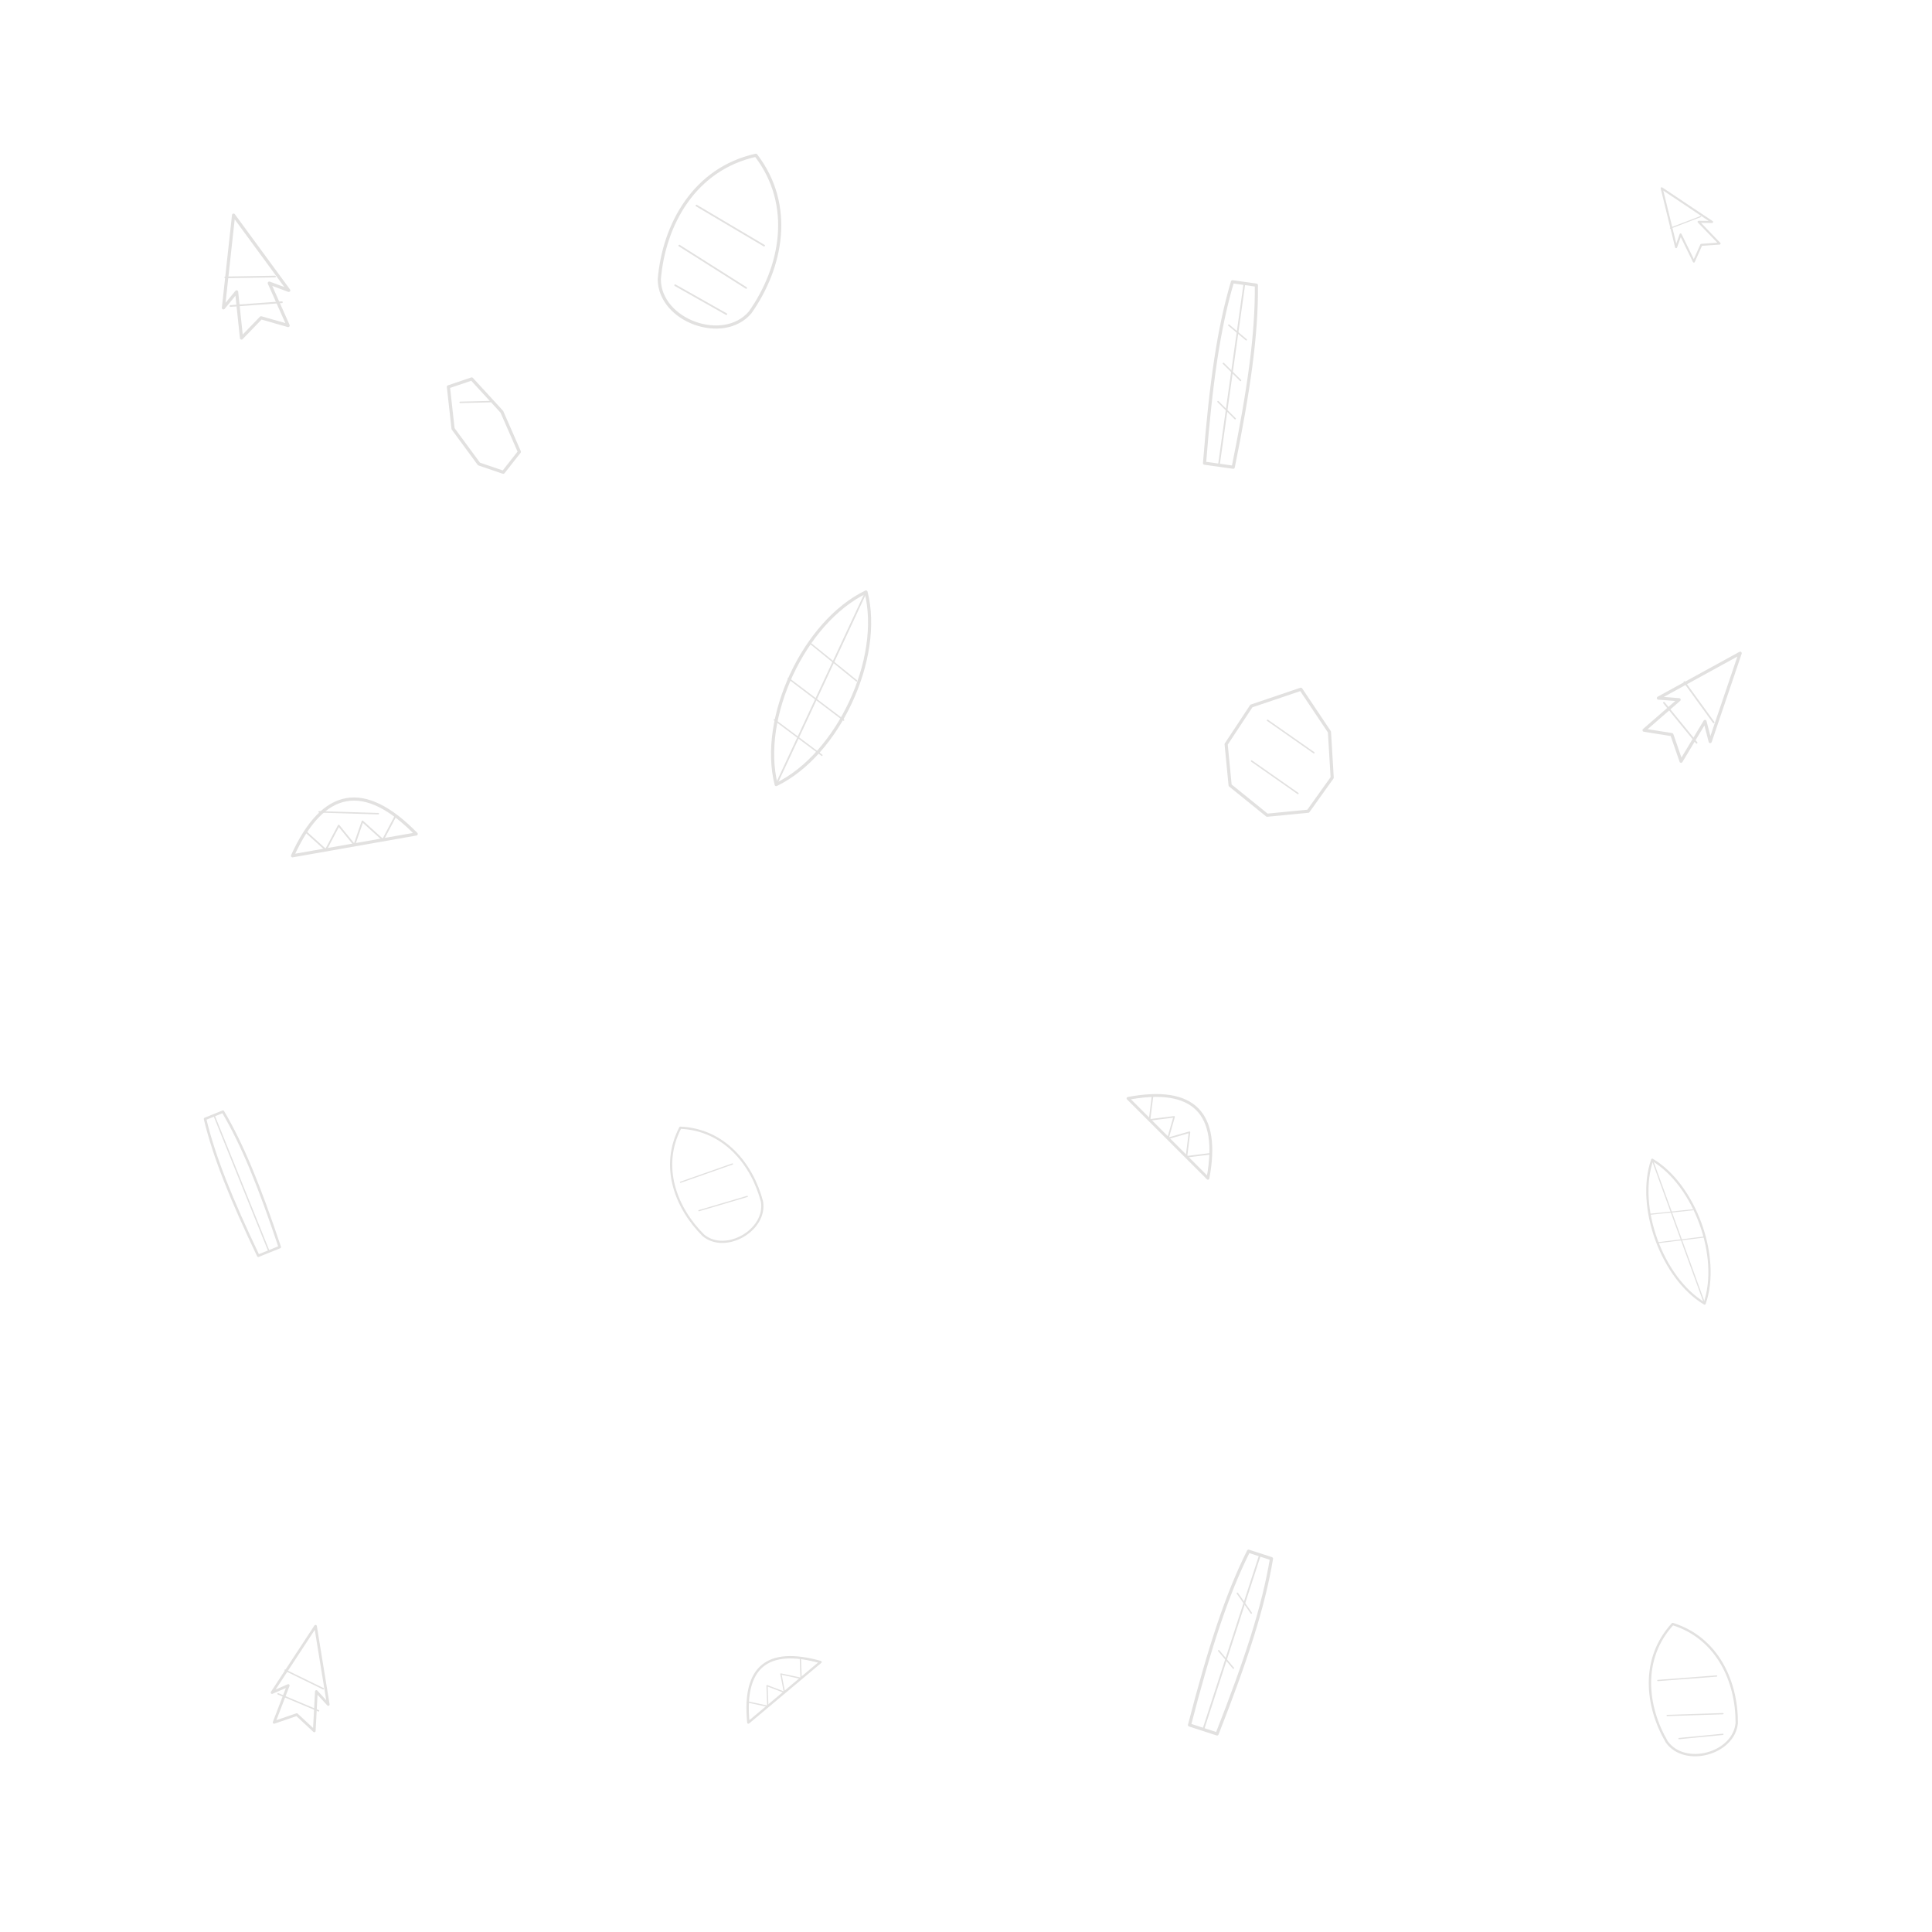
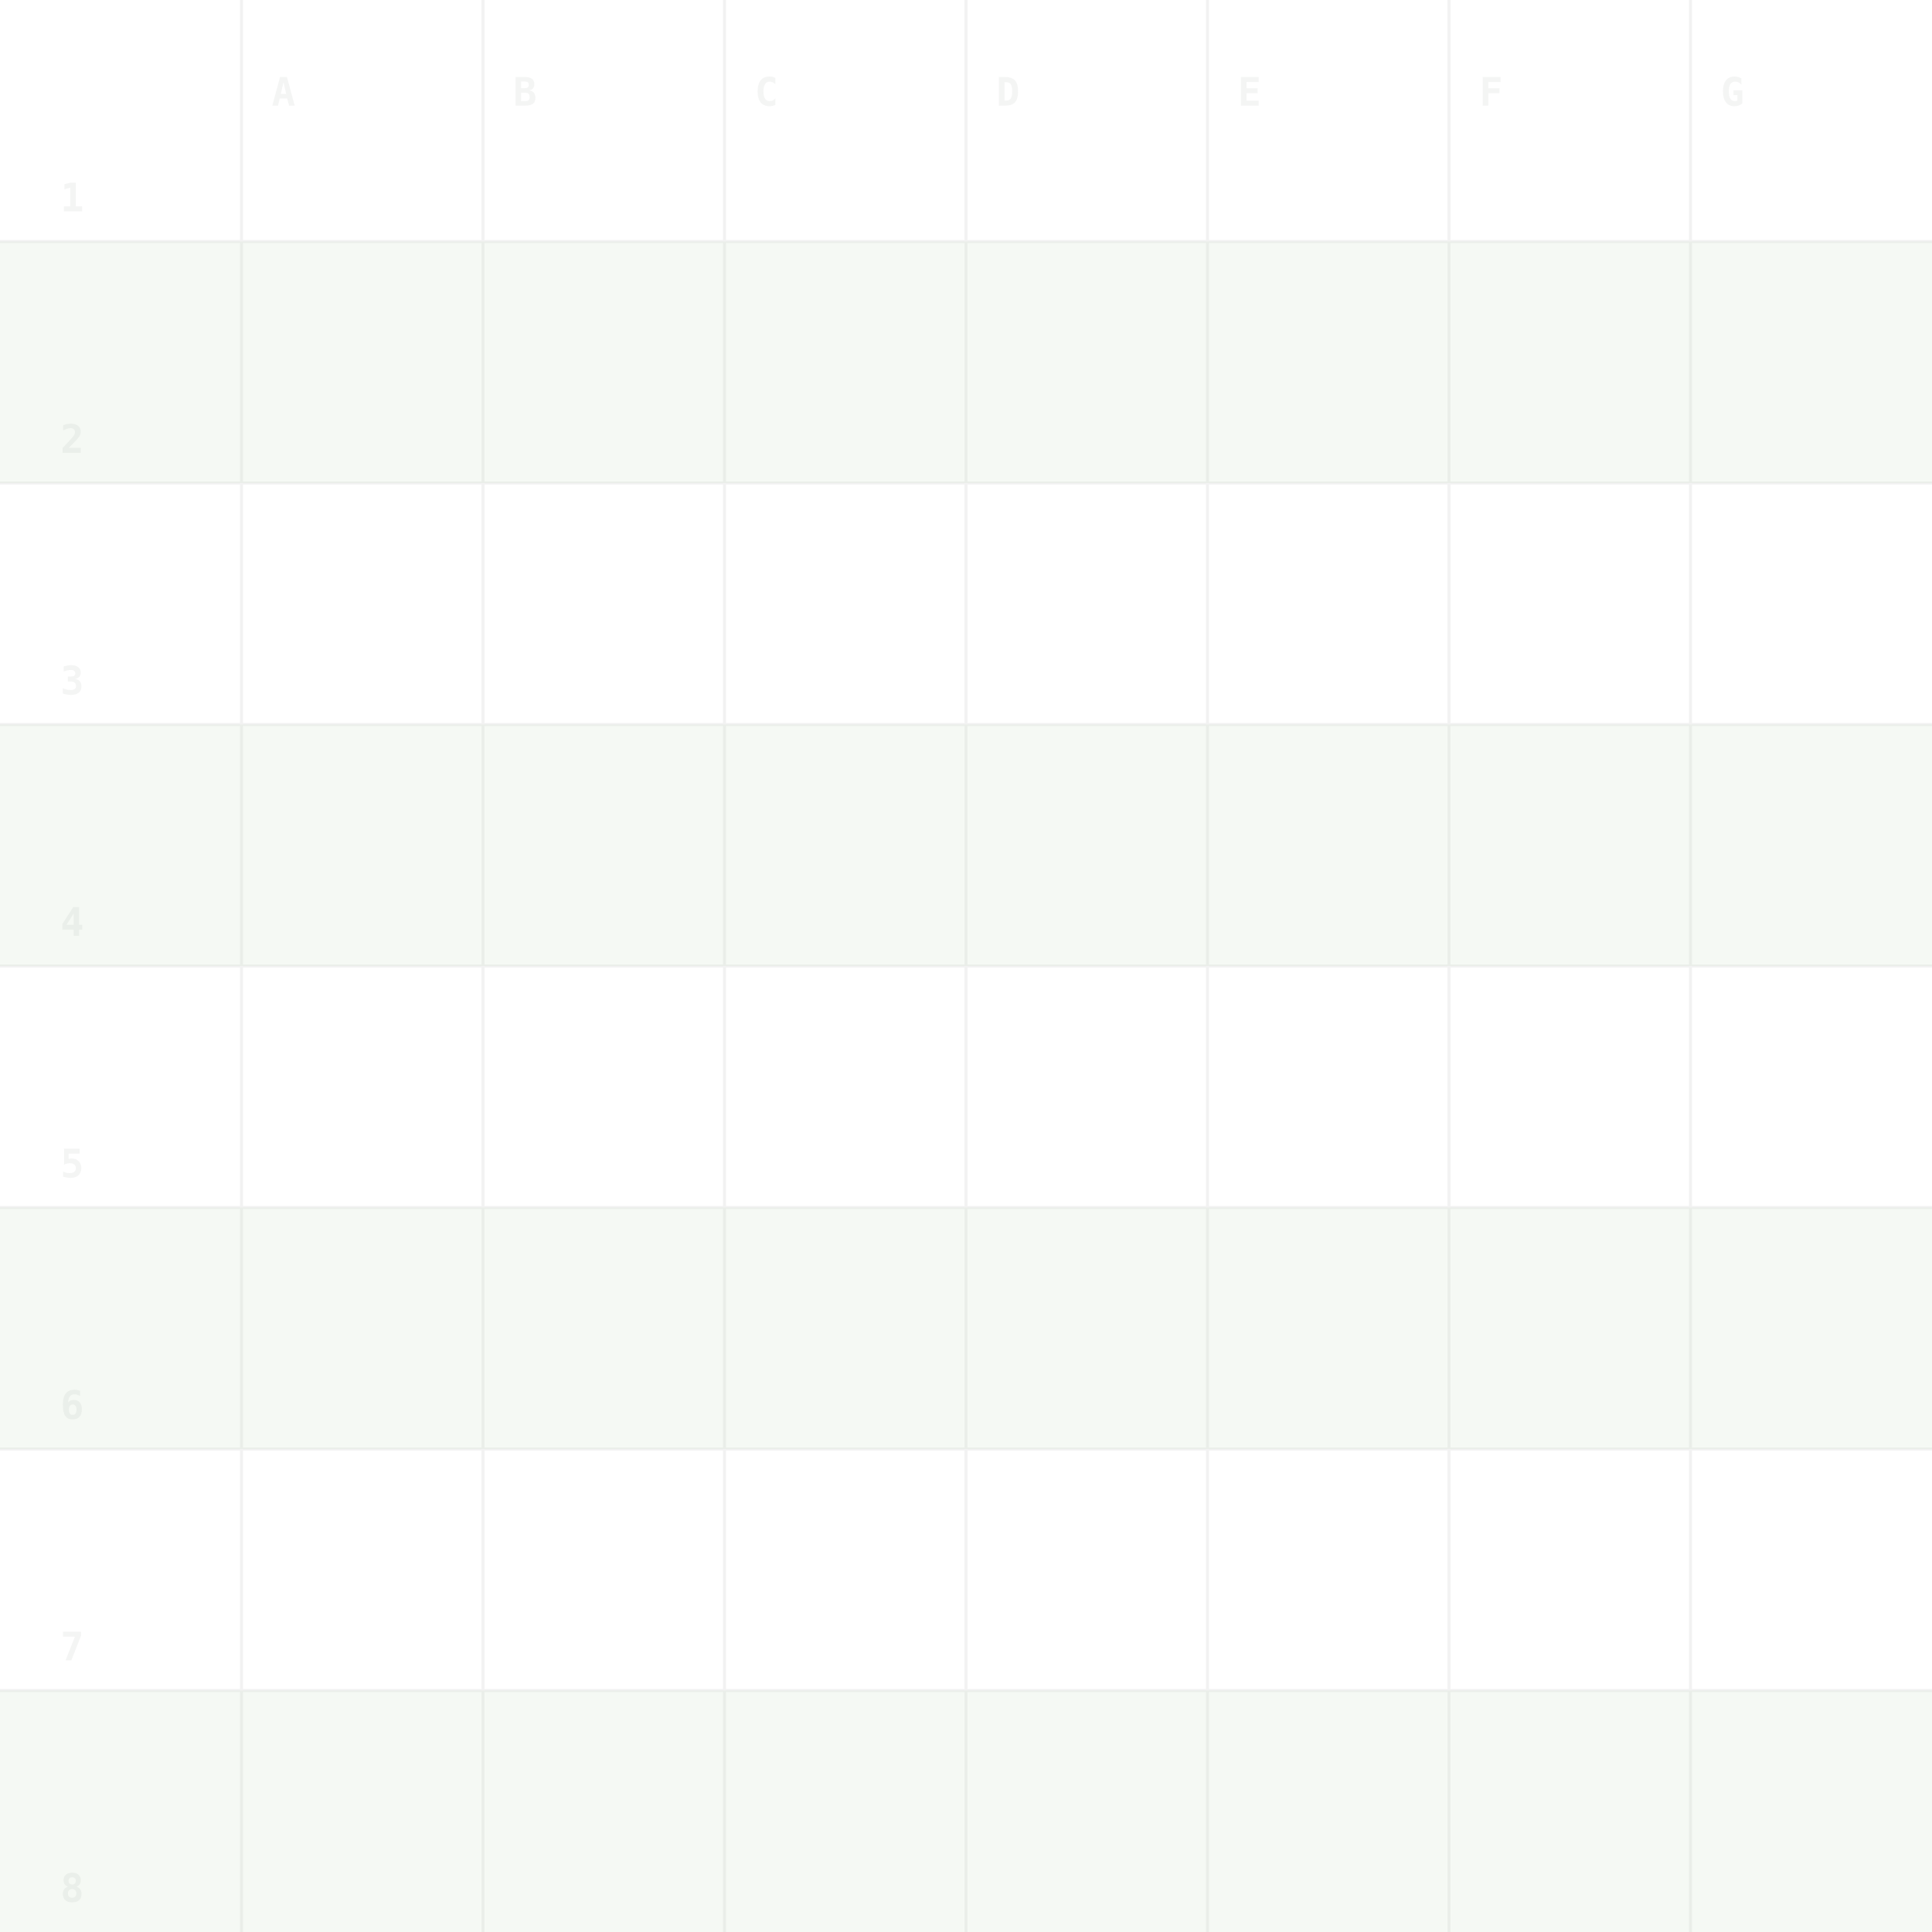
- <svg xmlns="http://www.w3.org/2000/svg" width="800" height="800" viewBox="0 0 800 800">
-   <g fill="none" stroke="#3A3530" stroke-width="1.3" stroke-linecap="round" stroke-linejoin="round" opacity="0.15">
-     <g transform="translate(105,120) rotate(-15)">
-       <path d="M 0,-32 L 14,4 L 7,-1 L 10,18 L 0,12 L -10,18 L -7,-1 L -14,4 Z" />
-       <path d="M -10,-8 L 10,-3" stroke-width="0.7" />
-       <path d="M -11,4 L 10,8" stroke-width="0.7" />
-     </g>
-     <g transform="translate(300,100) rotate(20)">
-       <path d="M 0,-38 C 22,-24 26,2 20,24 C 14,40 -14,40 -20,24 C -26,2 -22,-24 0,-38 Z" />
-       <path d="M -16,-10 L 16,-4" stroke-width="0.7" />
-       <path d="M -17,8 L 15,15" stroke-width="0.7" />
-       <path d="M -13,24 L 11,28" stroke-width="0.7" />
-     </g>
-     <g transform="translate(510,155) rotate(8)">
-       <path d="M -5,-38 L 5,-38 C 8,-18 8,5 6,38 L -6,38 C -8,5 -8,-18 -5,-38 Z" />
-       <line x1="0" y1="-38" x2="0" y2="38" stroke-width="0.7" />
-       <path d="M -4,-20 L 4,-15 M -4,-4 L 4,2 M -4,12 L 4,18" stroke-width="0.6" />
-     </g>
-     <g transform="translate(700,95) rotate(-35) scale(0.65)">
-       <path d="M 0,-32 L 14,4 L 7,-1 L 10,18 L 0,12 L -10,18 L -7,-1 L -14,4 Z" />
-       <path d="M -10,-8 L 10,-3" stroke-width="0.7" />
-     </g>
-     <g transform="translate(200,175) rotate(-30)">
-       <path d="M -5,-20 L 5,-18 L 9,0 L 7,18 L -3,22 L -10,14 L -12,-4 Z" />
-       <path d="M -4,-12 L 7,-6" stroke-width="0.6" />
-     </g>
-     <g transform="translate(145,340) rotate(-10)">
-       <path d="M -26,10 Q 0,-28 26,10 Z" />
-       <path d="M -26,10 L -19,1 L -12,10 L -5,1 L 0,10 L 5,1 L 12,10 L 19,1 L 26,10" stroke-width="0.7" />
-       <path d="M -12,-6 L 12,-1" stroke-width="0.6" />
-     </g>
-     <g transform="translate(340,285) rotate(25)">
-       <path d="M 0,-44 C 18,-22 18,22 0,44 C -18,22 -18,-22 0,-44 Z" />
-       <line x1="0" y1="-44" x2="0" y2="44" stroke-width="0.7" />
-       <path d="M -12,-15 L 12,-9" stroke-width="0.6" />
-       <path d="M -14,2 L 14,8" stroke-width="0.6" />
-       <path d="M -12,20 L 12,25" stroke-width="0.6" />
-     </g>
-     <g transform="translate(530,310) rotate(15)">
-       <path d="M 2,-26 L 18,-12 L 24,6 L 18,22 L 2,28 L -16,20 L -22,4 L -16,-14 Z" />
-       <path d="M -8,-10 L 14,-2" stroke-width="0.6" />
-       <path d="M -10,8 L 12,16" stroke-width="0.6" />
-       <path d="M 2,-26 L 18,-12 M 18,-12 L 24,6" stroke-width="0.5" />
-     </g>
-     <g transform="translate(700,295) rotate(40)">
-       <path d="M 0,-32 L 14,4 L 7,-1 L 10,18 L 0,12 L -10,18 L -7,-1 L -14,4 Z" />
-       <path d="M -10,-8 L 10,-3" stroke-width="0.7" />
-       <path d="M -11,4 L 10,8" stroke-width="0.7" />
-     </g>
-     <g transform="translate(100,490) rotate(-22) scale(0.8)">
-       <path d="M -5,-38 L 5,-38 C 8,-18 8,5 6,38 L -6,38 C -8,5 -8,-18 -5,-38 Z" />
-       <line x1="0" y1="-38" x2="0" y2="38" stroke-width="0.7" />
-     </g>
-     <g transform="translate(295,490) rotate(-30) scale(0.7)">
-       <path d="M 0,-38 C 22,-24 26,2 20,24 C 14,40 -14,40 -20,24 C -26,2 -22,-24 0,-38 Z" />
-       <path d="M -16,-10 L 16,-4" stroke-width="0.7" />
-       <path d="M -15,10 L 14,17" stroke-width="0.7" />
-     </g>
-     <g transform="translate(490,465) rotate(45) scale(0.9)">
-       <path d="M -26,10 Q 0,-28 26,10 Z" />
-       <path d="M -26,10 L -19,1 L -12,10 L -5,1 L 0,10 L 5,1 L 12,10 L 19,1 L 26,10" stroke-width="0.7" />
-     </g>
-     <g transform="translate(695,510) rotate(-20) scale(0.72)">
-       <path d="M 0,-44 C 18,-22 18,22 0,44 C -18,22 -18,-22 0,-44 Z" />
-       <line x1="0" y1="-44" x2="0" y2="44" stroke-width="0.7" />
-       <path d="M -12,-15 L 12,-9" stroke-width="0.6" />
-       <path d="M -13,2 L 13,8" stroke-width="0.6" />
-     </g>
-     <g transform="translate(125,700) rotate(12) scale(0.85)">
-       <path d="M 0,-32 L 14,4 L 7,-1 L 10,18 L 0,12 L -10,18 L -7,-1 L -14,4 Z" />
-       <path d="M -10,-8 L 10,-3" stroke-width="0.7" />
-       <path d="M -11,4 L 10,8" stroke-width="0.7" />
-     </g>
-     <g transform="translate(320,695) rotate(-40) scale(0.75)">
-       <path d="M -26,10 Q 0,-28 26,10 Z" />
-       <path d="M -26,10 L -19,1 L -12,10 L -5,1 L 0,10 L 5,1 L 12,10 L 19,1 L 26,10" stroke-width="0.7" />
-     </g>
-     <g transform="translate(510,680) rotate(18)">
-       <path d="M -5,-38 L 5,-38 C 8,-18 8,5 6,38 L -6,38 C -8,5 -8,-18 -5,-38 Z" />
-       <line x1="0" y1="-38" x2="0" y2="38" stroke-width="0.7" />
-       <path d="M -4,-20 L 4,-14 M -4,5 L 4,10" stroke-width="0.6" />
-     </g>
-     <g transform="translate(700,700) rotate(-15) scale(0.75)">
-       <path d="M 0,-38 C 22,-24 26,2 20,24 C 14,40 -14,40 -20,24 C -26,2 -22,-24 0,-38 Z" />
-       <path d="M -16,-10 L 16,-4" stroke-width="0.7" />
-       <path d="M -16,10 L 14,17" stroke-width="0.7" />
-       <path d="M -13,24 L 11,28" stroke-width="0.7" />
-     </g>
+ <svg xmlns="http://www.w3.org/2000/svg" width="640" height="640" viewBox="0 0 640 640">
+   <g stroke="#1E261F" stroke-width="1" opacity="0.06">
+     <path d="M0,80 H640 M0,160 H640 M0,240 H640 M0,320 H640 M0,400 H640 M0,480 H640 M0,560 H640" />
+     <path d="M80,0 V640 M160,0 V640 M240,0 V640 M320,0 V640 M400,0 V640 M480,0 V640 M560,0 V640" />
+   </g>
+   <g fill="#BFD8B8" opacity="0.16">
+     <rect x="0" y="80" width="640" height="80" />
+     <rect x="0" y="240" width="640" height="80" />
+     <rect x="0" y="400" width="640" height="80" />
+     <rect x="0" y="560" width="640" height="80" />
+   </g>
+   <g fill="#1E261F" opacity="0.05" font-family="monospace" font-size="13" font-weight="700">
+     <text x="90" y="35">A</text>
+     <text x="170" y="35">B</text>
+     <text x="250" y="35">C</text>
+     <text x="330" y="35">D</text>
+     <text x="410" y="35">E</text>
+     <text x="490" y="35">F</text>
+     <text x="570" y="35">G</text>
+     <text x="20" y="70">1</text>
+     <text x="20" y="150">2</text>
+     <text x="20" y="230">3</text>
+     <text x="20" y="310">4</text>
+     <text x="20" y="390">5</text>
+     <text x="20" y="470">6</text>
+     <text x="20" y="550">7</text>
+     <text x="20" y="630">8</text>
  </g>
</svg>
